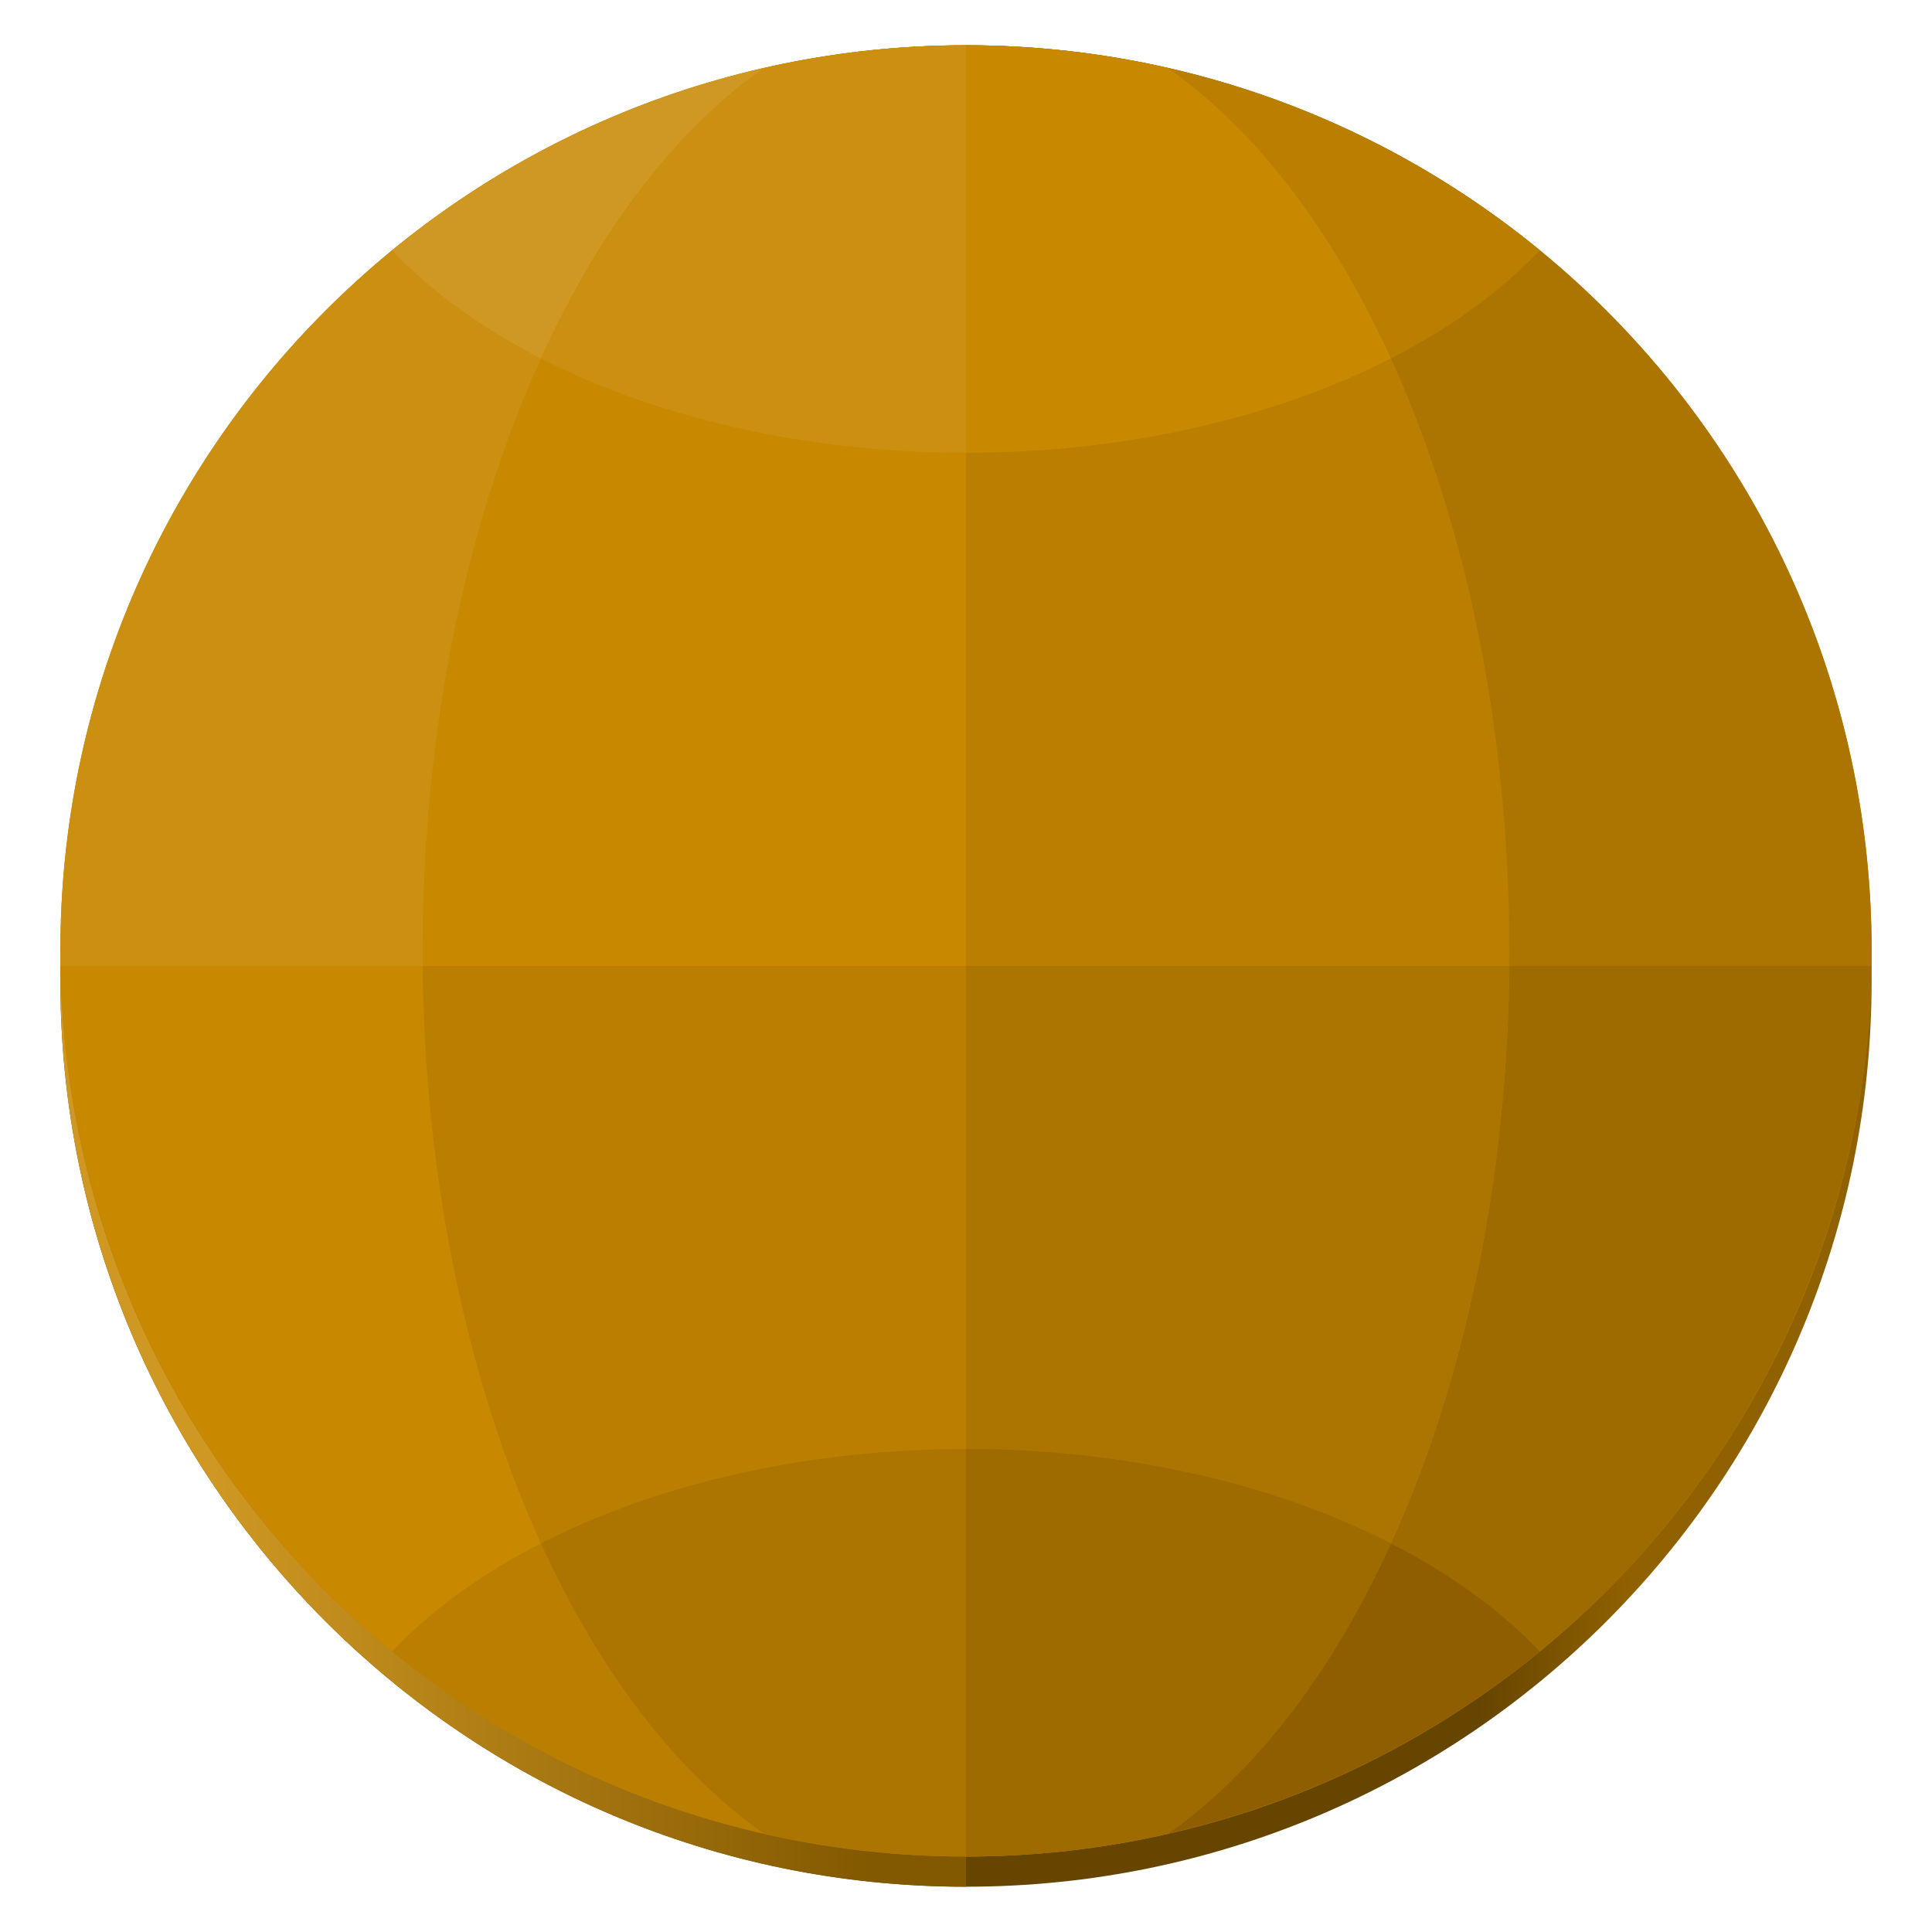
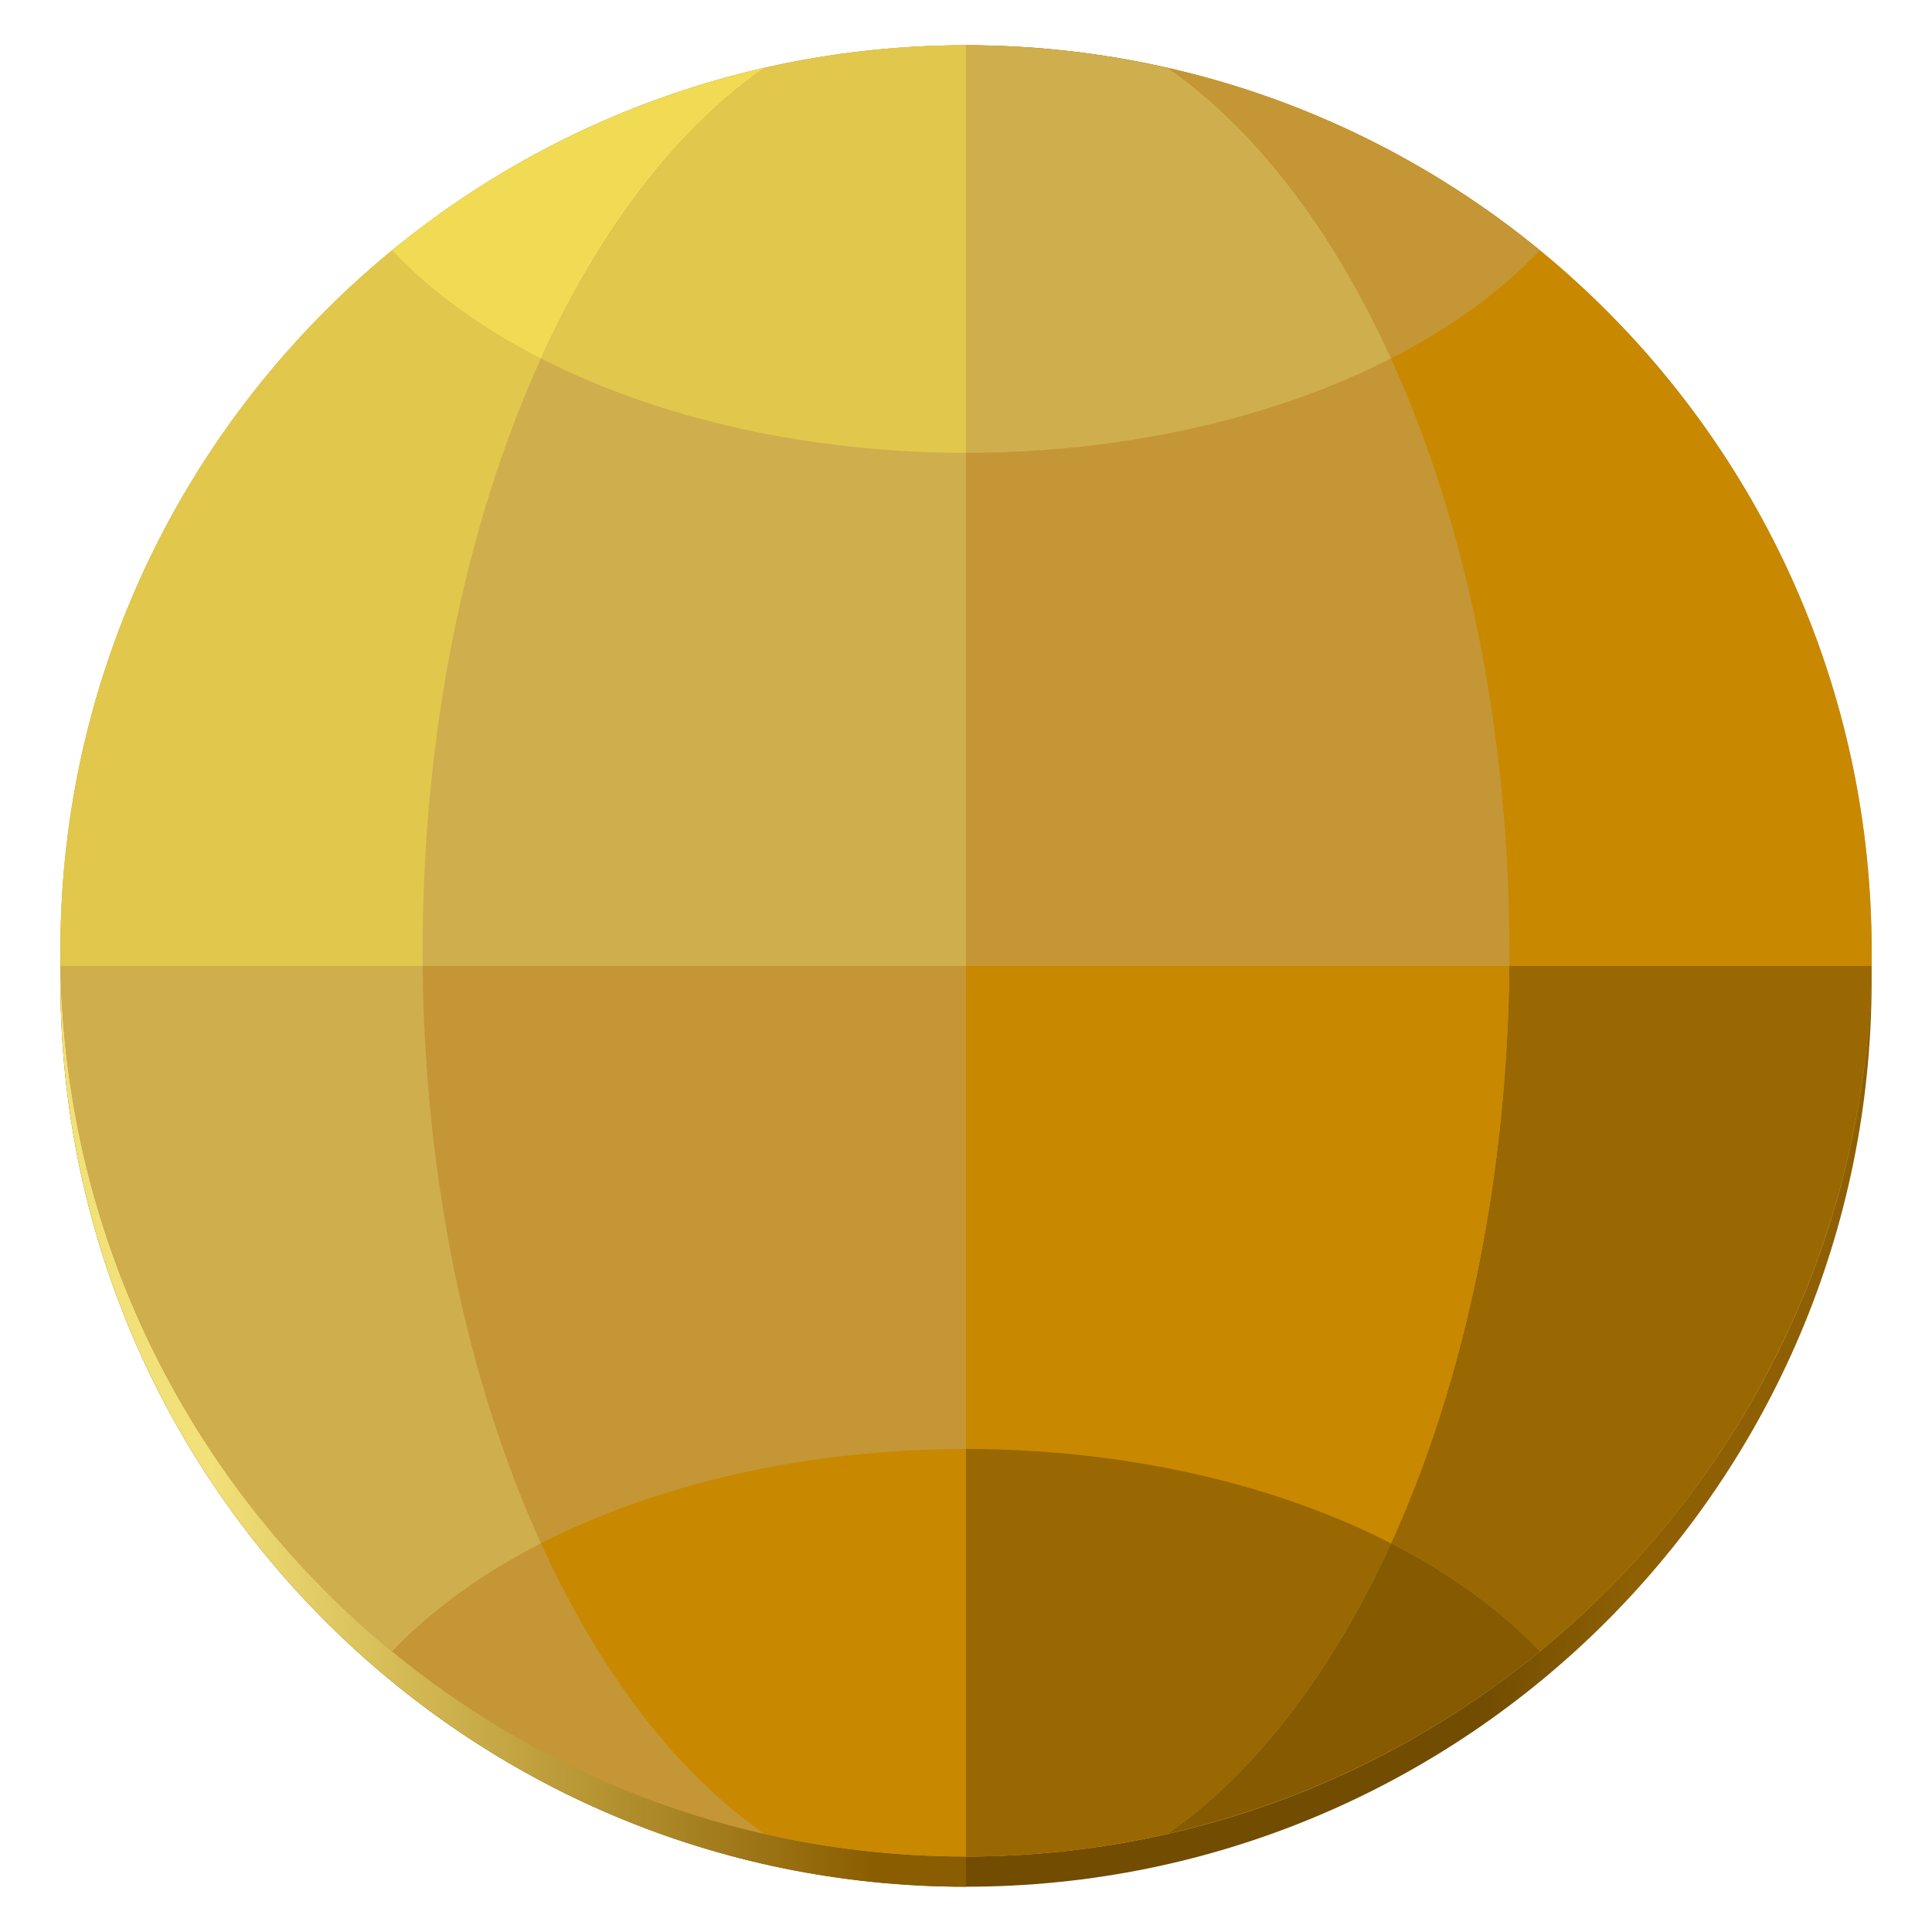
<svg xmlns="http://www.w3.org/2000/svg" height="128px" viewBox="0 0 128 128" width="128px" version="1.1" id="svg28">
  <defs id="defs28" />
  <linearGradient id="a" gradientUnits="userSpaceOnUse" x1="98" x2="108" y1="112" y2="112">
-     <stop offset="0" stop-color="#664500" id="stop1" />
-     <stop offset="1" stop-color="#906100" id="stop2" />
+     <stop offset="0" stop-color="#724c00" id="stop1" />
+     <stop offset="1" stop-color="#8e6003" id="stop2" />
  </linearGradient>
  <linearGradient id="b" gradientTransform="matrix(0 -1 1 0 -157 121)" gradientUnits="userSpaceOnUse" x1="1" x2="1" y1="215" y2="171">
-     <stop offset="0" stop-color="#825800" id="stop3" />
-     <stop offset="1" stop-color="#89eda9" id="stop4" style="stop-color:#cf9823;stop-opacity:1;" />
+     <stop offset="0" stop-color="#8a5d00" id="stop3" />
+     <stop offset="1" stop-color="#f2e078" id="stop4" style="stop-color:#f2e078;stop-opacity:1;" />
  </linearGradient>
  <filter id="c" height="1" width="1" x="0" y="0">
    <feColorMatrix in="SourceGraphic" type="matrix" values="0 0 0 0 1 0 0 0 0 1 0 0 0 0 1 0 0 0 1 0" id="feColorMatrix4" />
  </filter>
  <mask id="d">
    <g filter="url(#c)" id="g4">
      <rect fill-opacity="0.5" height="128" width="128" id="rect4" />
    </g>
  </mask>
  <clipPath id="e">
    <rect height="152" width="192" id="rect5" />
  </clipPath>
  <mask id="f">
    <g filter="url(#c)" id="g6">
      <rect fill-opacity="0.5" height="128" width="128" id="rect6" />
    </g>
  </mask>
  <clipPath id="g">
    <rect height="152" width="192" id="rect7" />
  </clipPath>
  <mask id="h">
    <g filter="url(#c)" id="g8">
      <rect fill-opacity="0.5" height="128" width="128" id="rect8" />
    </g>
  </mask>
  <clipPath id="i">
    <rect height="152" width="192" id="rect9" />
  </clipPath>
  <path d="m 64 5 c 33.137 0 60 26.863 60 60 s -26.863 60 -60 60 s -60 -26.863 -60 -60 s 26.863 -60 60 -60 z m 0 0" fill="url(#a)" id="path9" />
  <path d="m 64 5 c -33.137 0 -60 26.863 -60 60 s 26.863 60 60 60 z m 0 0" fill="url(#b)" id="path10" />
-   <path d="m 124 63 c 0 33.137 -26.863 60 -60 60 s -60 -26.863 -60 -60 s 26.863 -60 60 -60 s 60 26.863 60 60 z m 0 0" fill="#ba7e00" id="path11" />
-   <path d="m 28.004 64 c 0.125 13.914 2.883 27.367 7.836 38.25 c -3.941 2.016 -7.281 4.441 -9.863 7.16 c -13.641 -11.172 -21.676 -27.781 -21.969 -45.41 z m 0 0" fill="#C88800" id="path12" />
-   <path d="m 64 96 v 27 c -4.5 0 -8.988 -0.508 -13.375 -1.512 c -5.801 -4.059 -10.895 -10.691 -14.781 -19.238 c 7.902 -4.039 17.867 -6.25 28.156 -6.25 z m 0 0" fill="#ac7400" id="path13" />
-   <path d="m 99.996 64 c -0.125 13.914 -2.883 27.367 -7.84 38.25 c 3.945 2.016 7.281 4.441 9.863 7.16 c 13.641 -11.172 21.676 -27.781 21.973 -45.41 z m 0 0" fill="#9e6b00" id="path14" />
-   <path d="m 64 64 v 59 c 4.5 0 8.988 -0.508 13.375 -1.512 c 13.473 -9.434 22.391 -32.098 22.621 -57.488 z m 0 0" fill="#ac7400" id="path15" />
-   <path d="m 64 96 v 27 c 4.5 0 8.988 -0.508 13.375 -1.512 c 5.801 -4.059 10.895 -10.691 14.781 -19.238 c -7.902 -4.039 -17.867 -6.25 -28.156 -6.25 z m 0 0" fill="#9e6b00" id="path16" />
-   <path d="m 92.16 102.25 c -3.891 8.547 -8.984 15.176 -14.781 19.238 c 9.035 -2.066 17.473 -6.203 24.645 -12.078 c -2.582 -2.719 -5.922 -5.145 -9.863 -7.16 z m 0 0" fill="#744e00" id="path17" style="fill:#8f5e00;fill-opacity:1" />
-   <path d="m 64 3 c -33.137 0 -60 26.863 -60 60 c 0 0.332 0.004 0.668 0.008 1 h 59.992 z m 0 0" fill="#cb9011" id="path18" />
-   <path d="m 50.625 4.508 c -9.039 2.07 -17.477 6.203 -24.648 12.078 c 2.582 2.723 5.922 5.145 9.867 7.164 c 3.891 -8.551 8.984 -15.18 14.781 -19.242 z m 0 0" fill="#cf9823" id="path19" />
-   <path d="m 64 3 c -4.5 0 -8.984 0.508 -13.375 1.508 c -13.664 9.57 -22.625 32.734 -22.625 58.492 c 0 0.332 0 0.668 0.004 1 h 35.996 z m 0 0" fill="#C88800" id="path20" />
-   <path d="m 64 3 c -4.5 0 -8.984 0.508 -13.375 1.508 c -5.797 4.062 -10.891 10.691 -14.781 19.242 c 7.906 4.039 17.867 6.25 28.156 6.25 z m 0 0" fill="#cb9011" id="path21" />
-   <path d="m 64 3 c 33.137 0 60 26.863 60 60 c 0 0.332 -0.004 0.668 -0.008 1 h -59.992 z m 0 0" fill="#ac7400" id="path22" />
-   <path d="m 77.375 4.508 c 9.039 2.07 17.477 6.203 24.648 12.078 c -2.582 2.723 -5.922 5.145 -9.863 7.16 c -3.895 -8.547 -8.988 -15.176 -14.785 -19.238 z m 0 0" fill="#ba7e00" id="path23" />
-   <path d="m 64 3 c 4.5 0 8.988 0.508 13.375 1.508 c 13.664 9.57 22.625 32.734 22.625 58.492 c 0 0.332 0 0.668 -0.004 1 h -35.996 z m 0 0" fill="#ba7e00" id="path24" />
-   <path d="m 64 3 c 4.5 0 8.988 0.508 13.375 1.508 c 5.797 4.062 10.891 10.691 14.781 19.238 c -7.906 4.043 -17.867 6.254 -28.156 6.254 z m 0 0" fill="#C88800" id="path25" />
+   <path d="m 124 63 c 0 33.137 -26.863 60 -60 60 s -60 -26.863 -60 -60 s 26.863 -60 60 -60 s 60 26.863 60 60 z m 0 0" fill="#c49636" id="path11" />
+   <path d="m 28.004 64 c 0.125 13.914 2.883 27.367 7.836 38.25 c -3.941 2.016 -7.281 4.441 -9.863 7.16 c -13.641 -11.172 -21.676 -27.781 -21.969 -45.41 z m 0 0" fill="#cfae4e" id="path12" />
+   <path d="m 64 96 v 27 c -4.5 0 -8.988 -0.508 -13.375 -1.512 c -5.801 -4.059 -10.895 -10.691 -14.781 -19.238 c 7.902 -4.039 17.867 -6.25 28.156 -6.25 z m 0 0" fill="#c88800" id="path13" />
+   <path d="m 99.996 64 c -0.125 13.914 -2.883 27.367 -7.84 38.25 c 3.945 2.016 7.281 4.441 9.863 7.16 c 13.641 -11.172 21.676 -27.781 21.973 -45.41 z m 0 0" fill="#996802" id="path14" />
+   <path d="m 64 64 v 59 c 4.5 0 8.988 -0.508 13.375 -1.512 c 13.473 -9.434 22.391 -32.098 22.621 -57.488 z m 0 0" fill="#c88800" id="path15" />
+   <path d="m 64 96 v 27 c 4.5 0 8.988 -0.508 13.375 -1.512 c 5.801 -4.059 10.895 -10.691 14.781 -19.238 c -7.902 -4.039 -17.867 -6.25 -28.156 -6.25 z m 0 0" fill="#996802" id="path16" />
+   <path d="m 92.16 102.25 c -3.891 8.547 -8.984 15.176 -14.781 19.238 c 9.035 -2.066 17.473 -6.203 24.645 -12.078 c -2.582 -2.719 -5.922 -5.145 -9.863 -7.16 z m 0 0" fill="#855a01" id="path17" style="fill:#855a01;fill-opacity:1" />
+   <path d="m 64 3 c -33.137 0 -60 26.863 -60 60 c 0 0.332 0.004 0.668 0.008 1 h 59.992 z m 0 0" fill="#e1c74c" id="path18" />
+   <path d="m 50.625 4.508 c -9.039 2.07 -17.477 6.203 -24.648 12.078 c 2.582 2.723 5.922 5.145 9.867 7.164 c 3.891 -8.551 8.984 -15.18 14.781 -19.242 z m 0 0" fill="#f1db54" id="path19" />
+   <path d="m 64 3 c -4.5 0 -8.984 0.508 -13.375 1.508 c -13.664 9.57 -22.625 32.734 -22.625 58.492 c 0 0.332 0 0.668 0.004 1 h 35.996 z m 0 0" fill="#cfae4e" id="path20" />
+   <path d="m 64 3 c -4.5 0 -8.984 0.508 -13.375 1.508 c -5.797 4.062 -10.891 10.691 -14.781 19.242 c 7.906 4.039 17.867 6.25 28.156 6.25 z m 0 0" fill="#e1c74c" id="path21" />
+   <path d="m 64 3 c 33.137 0 60 26.863 60 60 c 0 0.332 -0.004 0.668 -0.008 1 h -59.992 z m 0 0" fill="#c88800" id="path22" />
+   <path d="m 77.375 4.508 c 9.039 2.07 17.477 6.203 24.648 12.078 c -2.582 2.723 -5.922 5.145 -9.863 7.16 c -3.895 -8.547 -8.988 -15.176 -14.785 -19.238 z m 0 0" fill="#c49636" id="path23" />
+   <path d="m 64 3 c 4.5 0 8.988 0.508 13.375 1.508 c 13.664 9.57 22.625 32.734 22.625 58.492 c 0 0.332 0 0.668 -0.004 1 h -35.996 z m 0 0" fill="#c49636" id="path24" />
+   <path d="m 64 3 c 4.5 0 8.988 0.508 13.375 1.508 c 5.797 4.062 10.891 10.691 14.781 19.238 c -7.906 4.043 -17.867 6.254 -28.156 6.254 z m 0 0" fill="#cfae4e" id="path25" />
  <g clip-path="url(#e)" mask="url(#d)" transform="matrix(1 0 0 1 -8 -16)" id="g26">
    <path d="m 169.5 24 v 1 h 13 v -1 z m 0 0" fill="#2e3436" id="path26" />
  </g>
  <g clip-path="url(#g)" mask="url(#f)" transform="matrix(1 0 0 1 -8 -16)" id="g27">
    <path d="m 169.5 21 v 1 h 13 v -1 z m 0 0" fill="#2e3436" id="path27" />
  </g>
  <g clip-path="url(#i)" mask="url(#h)" transform="matrix(1 0 0 1 -8 -16)" id="g28">
    <path d="m 169.5 27 v 1 h 13 v -1 z m 0 0" fill="#2e3436" id="path28" />
  </g>
</svg>
